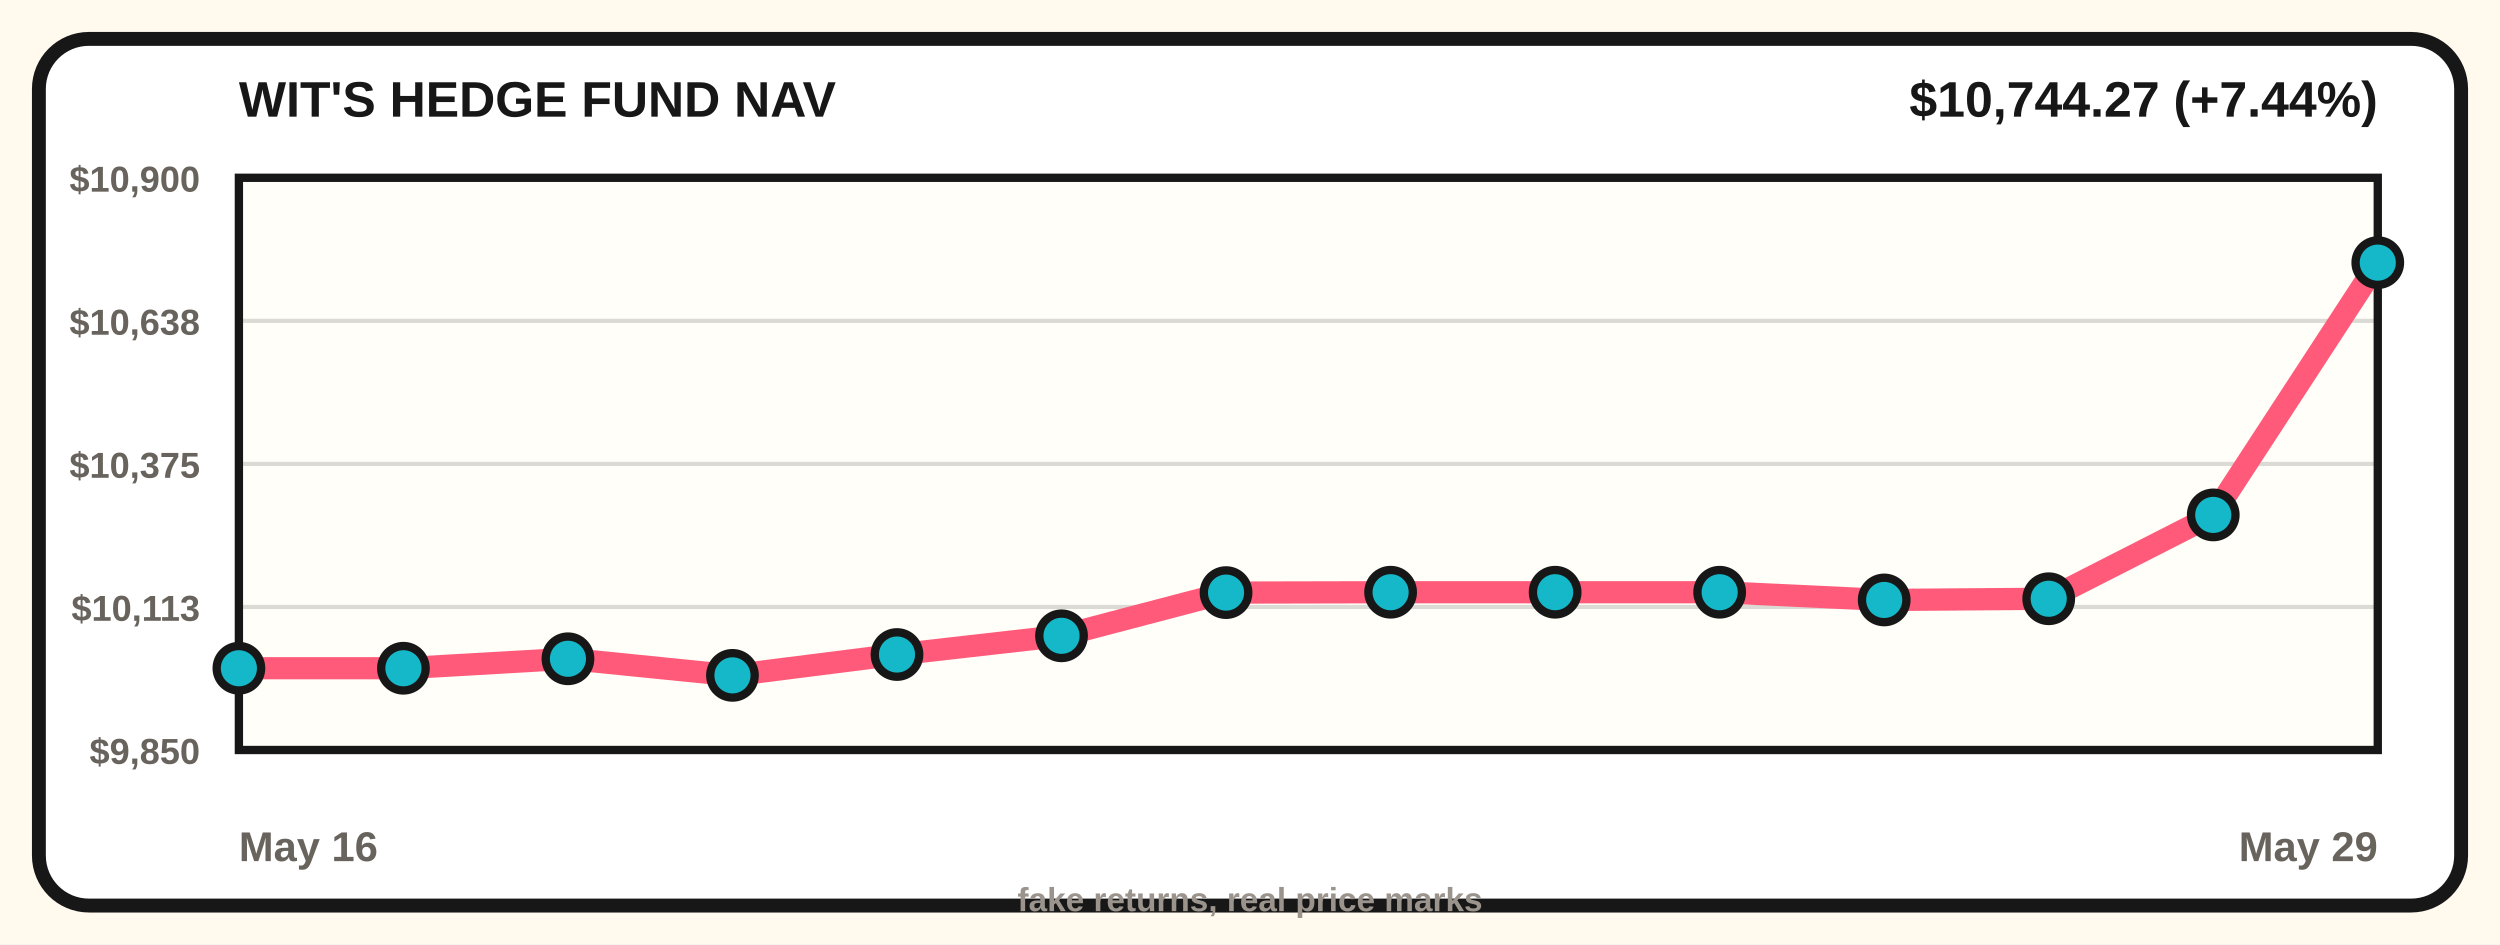
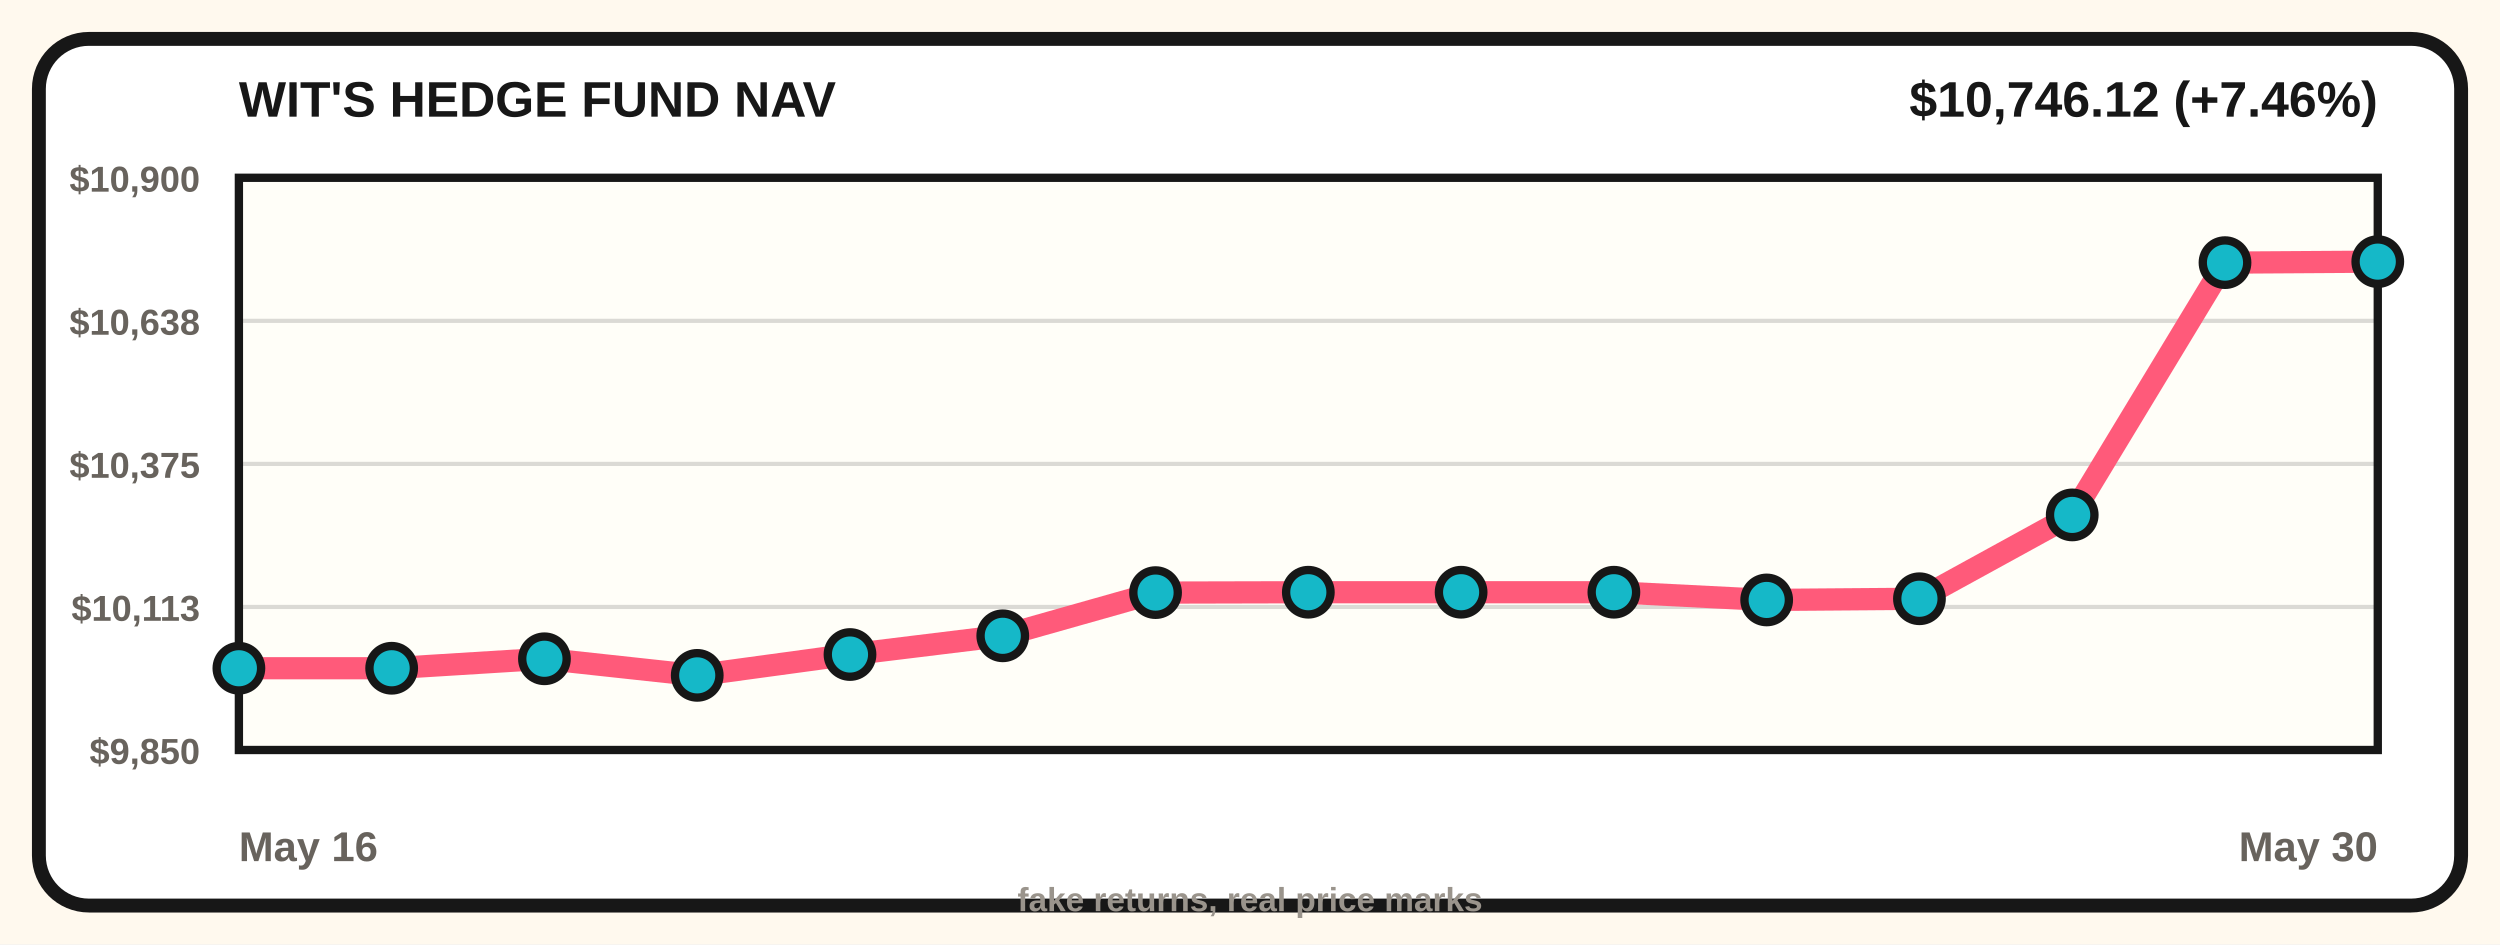
<svg xmlns="http://www.w3.org/2000/svg" width="900" height="340" viewBox="0 0 900 340" role="img" aria-label="Wit's Hedge Fund fake NAV chart">
  <rect width="900" height="340" fill="#fff9ee" />
  <rect x="14" y="14" width="872" height="312" rx="18" fill="#ffffff" stroke="#171717" stroke-width="5" />
  <rect x="86" y="64" width="770" height="206" fill="#fffef8" stroke="#171717" stroke-width="3" />
  <line x1="86" y1="270" x2="856" y2="270" stroke="#171717" stroke-width="1.5" opacity="0.16" />
  <text x="72" y="275" text-anchor="end" font-family="Arial, sans-serif" font-size="13" font-weight="800" fill="#68635d">$9,850</text>
  <line x1="86" y1="218.5" x2="856" y2="218.5" stroke="#171717" stroke-width="1.5" opacity="0.16" />
  <text x="72" y="223.5" text-anchor="end" font-family="Arial, sans-serif" font-size="13" font-weight="800" fill="#68635d">$10,113</text>
  <line x1="86" y1="167" x2="856" y2="167" stroke="#171717" stroke-width="1.5" opacity="0.16" />
  <text x="72" y="172" text-anchor="end" font-family="Arial, sans-serif" font-size="13" font-weight="800" fill="#68635d">$10,375</text>
  <line x1="86" y1="115.5" x2="856" y2="115.5" stroke="#171717" stroke-width="1.5" opacity="0.16" />
  <text x="72" y="120.5" text-anchor="end" font-family="Arial, sans-serif" font-size="13" font-weight="800" fill="#68635d">$10,638</text>
  <line x1="86" y1="64" x2="856" y2="64" stroke="#171717" stroke-width="1.5" opacity="0.16" />
  <text x="72" y="69" text-anchor="end" font-family="Arial, sans-serif" font-size="13" font-weight="800" fill="#68635d">$10,900</text>
-   <polyline points="86,240.57 145.23,240.57 204.46,237.16 263.69,243.13 322.92,235.63 382.15,228.89 441.38,213.34 500.62,213.2 559.85,213.2 619.08,213.2 678.31,215.98 737.54,215.55 796.77,185.37 856,94.55" fill="none" stroke="#ff5a7a" stroke-width="8" stroke-linecap="round" stroke-linejoin="round" />
+   <polyline points="86,240.57 141,240.57 196,237.16 251,243.13 306,235.63 361,228.89 416,213.34 471,213.2 526,213.2 581,213.2 636,215.98 691,215.55 746,185.37 801,94.55 856,94.19" fill="none" stroke="#ff5a7a" stroke-width="8" stroke-linecap="round" stroke-linejoin="round" />
  <circle cx="86" cy="240.57" r="8" fill="#15b8c8" stroke="#171717" stroke-width="3" />
-   <circle cx="145.23" cy="240.57" r="8" fill="#15b8c8" stroke="#171717" stroke-width="3" />
-   <circle cx="204.46" cy="237.16" r="8" fill="#15b8c8" stroke="#171717" stroke-width="3" />
-   <circle cx="263.69" cy="243.13" r="8" fill="#15b8c8" stroke="#171717" stroke-width="3" />
-   <circle cx="322.92" cy="235.63" r="8" fill="#15b8c8" stroke="#171717" stroke-width="3" />
-   <circle cx="382.15" cy="228.89" r="8" fill="#15b8c8" stroke="#171717" stroke-width="3" />
-   <circle cx="441.38" cy="213.34" r="8" fill="#15b8c8" stroke="#171717" stroke-width="3" />
-   <circle cx="500.62" cy="213.2" r="8" fill="#15b8c8" stroke="#171717" stroke-width="3" />
-   <circle cx="559.85" cy="213.2" r="8" fill="#15b8c8" stroke="#171717" stroke-width="3" />
-   <circle cx="619.08" cy="213.2" r="8" fill="#15b8c8" stroke="#171717" stroke-width="3" />
-   <circle cx="678.31" cy="215.98" r="8" fill="#15b8c8" stroke="#171717" stroke-width="3" />
-   <circle cx="737.54" cy="215.55" r="8" fill="#15b8c8" stroke="#171717" stroke-width="3" />
-   <circle cx="796.77" cy="185.37" r="8" fill="#15b8c8" stroke="#171717" stroke-width="3" />
-   <circle cx="856" cy="94.55" r="8" fill="#15b8c8" stroke="#171717" stroke-width="3" />
+   <circle cx="141" cy="240.57" r="8" fill="#15b8c8" stroke="#171717" stroke-width="3" />
+   <circle cx="196" cy="237.16" r="8" fill="#15b8c8" stroke="#171717" stroke-width="3" />
+   <circle cx="251" cy="243.13" r="8" fill="#15b8c8" stroke="#171717" stroke-width="3" />
+   <circle cx="306" cy="235.63" r="8" fill="#15b8c8" stroke="#171717" stroke-width="3" />
+   <circle cx="361" cy="228.89" r="8" fill="#15b8c8" stroke="#171717" stroke-width="3" />
+   <circle cx="416" cy="213.34" r="8" fill="#15b8c8" stroke="#171717" stroke-width="3" />
+   <circle cx="471" cy="213.2" r="8" fill="#15b8c8" stroke="#171717" stroke-width="3" />
+   <circle cx="526" cy="213.2" r="8" fill="#15b8c8" stroke="#171717" stroke-width="3" />
+   <circle cx="581" cy="213.2" r="8" fill="#15b8c8" stroke="#171717" stroke-width="3" />
+   <circle cx="636" cy="215.98" r="8" fill="#15b8c8" stroke="#171717" stroke-width="3" />
+   <circle cx="691" cy="215.55" r="8" fill="#15b8c8" stroke="#171717" stroke-width="3" />
+   <circle cx="746" cy="185.37" r="8" fill="#15b8c8" stroke="#171717" stroke-width="3" />
+   <circle cx="801" cy="94.55" r="8" fill="#15b8c8" stroke="#171717" stroke-width="3" />
+   <circle cx="856" cy="94.19" r="8" fill="#15b8c8" stroke="#171717" stroke-width="3" />
  <text x="86" y="42" font-family="Arial, sans-serif" font-size="18" font-weight="900" fill="#171717">WIT'S HEDGE FUND NAV</text>
-   <text x="856" y="42" text-anchor="end" font-family="Arial, sans-serif" font-size="18" font-weight="900" fill="#171717">$10,744.27 (+7.44%)</text>
+   <text x="856" y="42" text-anchor="end" font-family="Arial, sans-serif" font-size="18" font-weight="900" fill="#171717">$10,746.12 (+7.46%)</text>
  <text x="86" y="310" text-anchor="start" font-family="Arial, sans-serif" font-size="15" font-weight="900" fill="#68635d">May 16</text>
-   <text x="856" y="310" text-anchor="end" font-family="Arial, sans-serif" font-size="15" font-weight="900" fill="#68635d">May 29</text>
+   <text x="856" y="310" text-anchor="end" font-family="Arial, sans-serif" font-size="15" font-weight="900" fill="#68635d">May 30</text>
  <text x="450" y="328" text-anchor="middle" font-family="Arial, sans-serif" font-size="12" font-weight="800" fill="#9a948c">fake returns, real price marks</text>
</svg>
